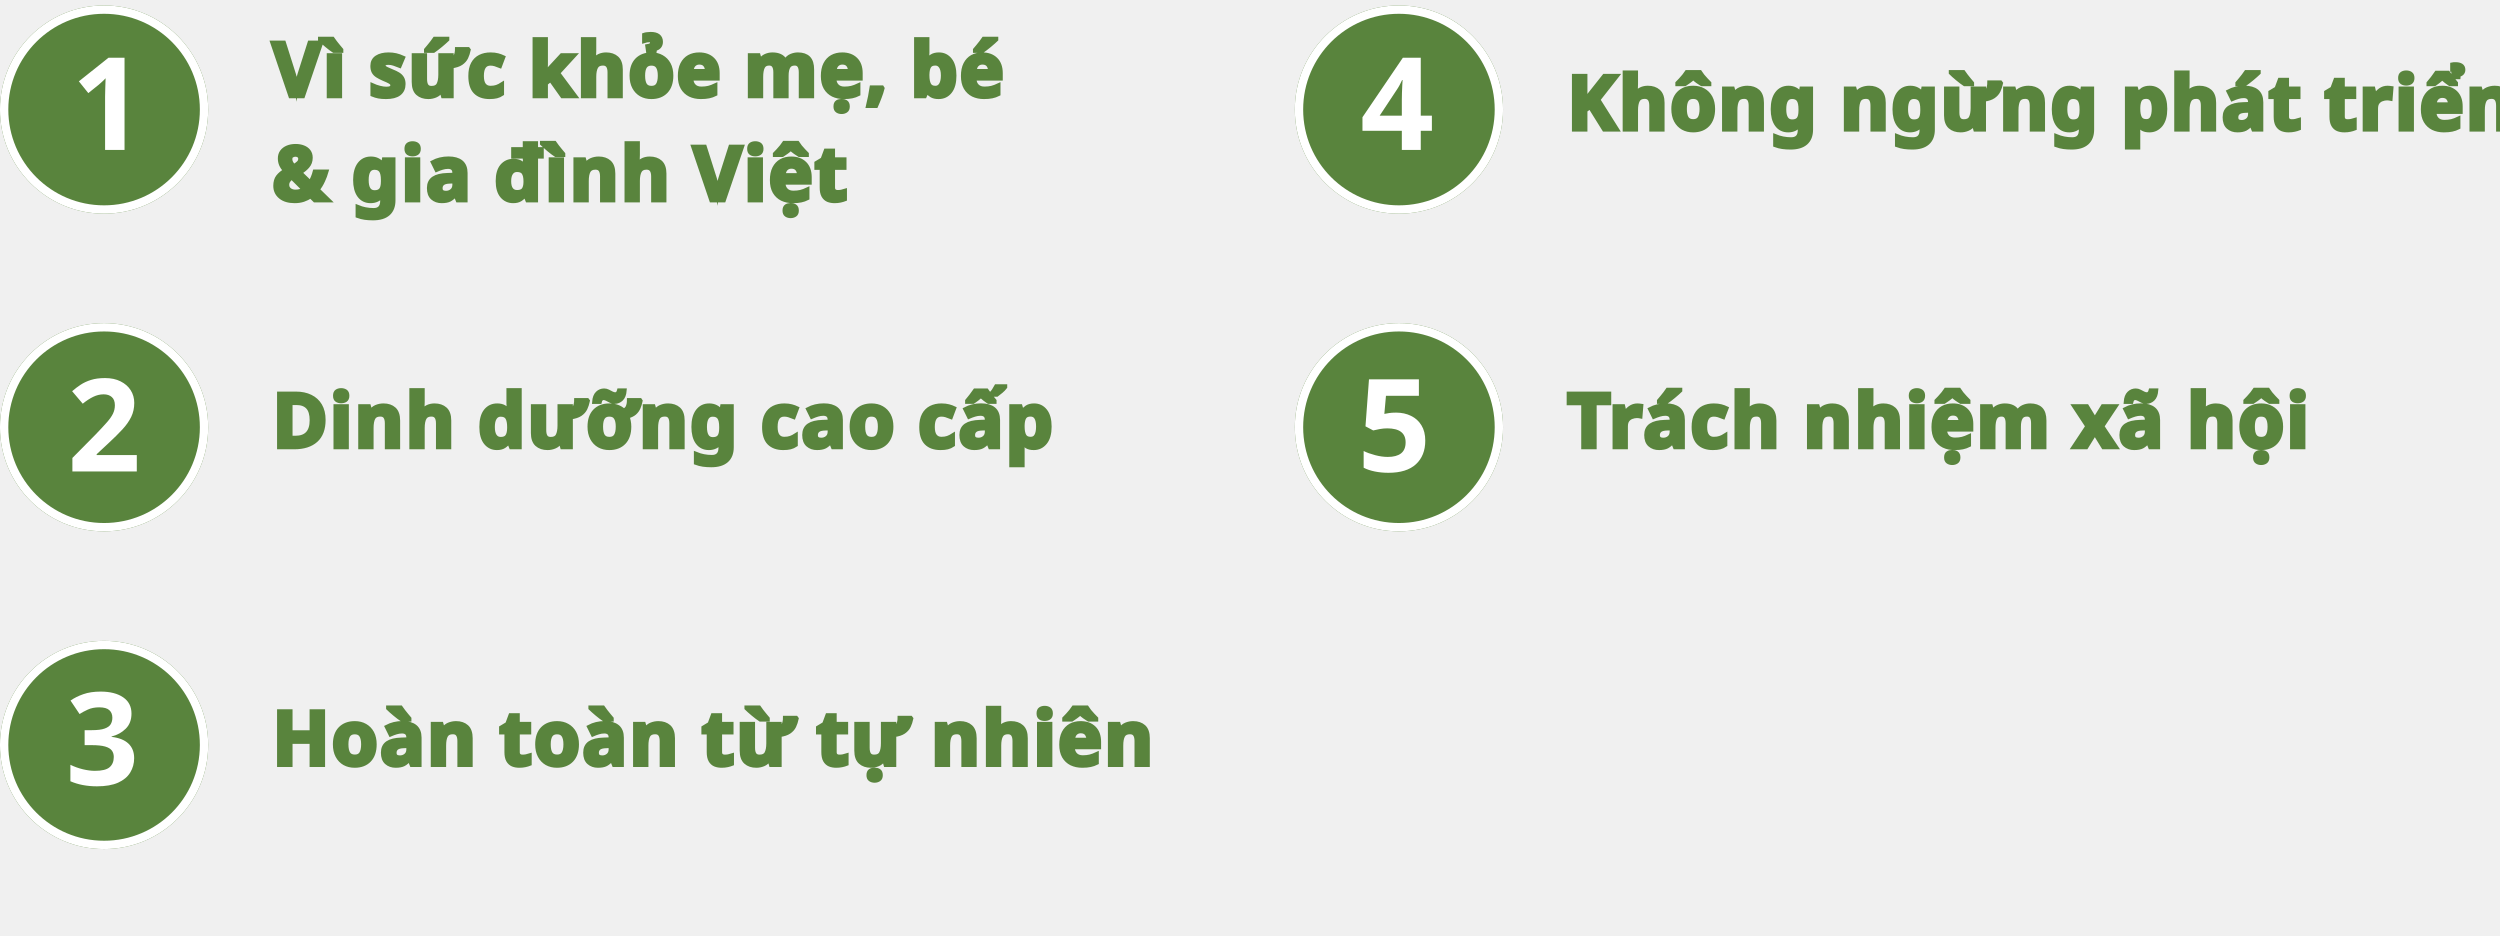
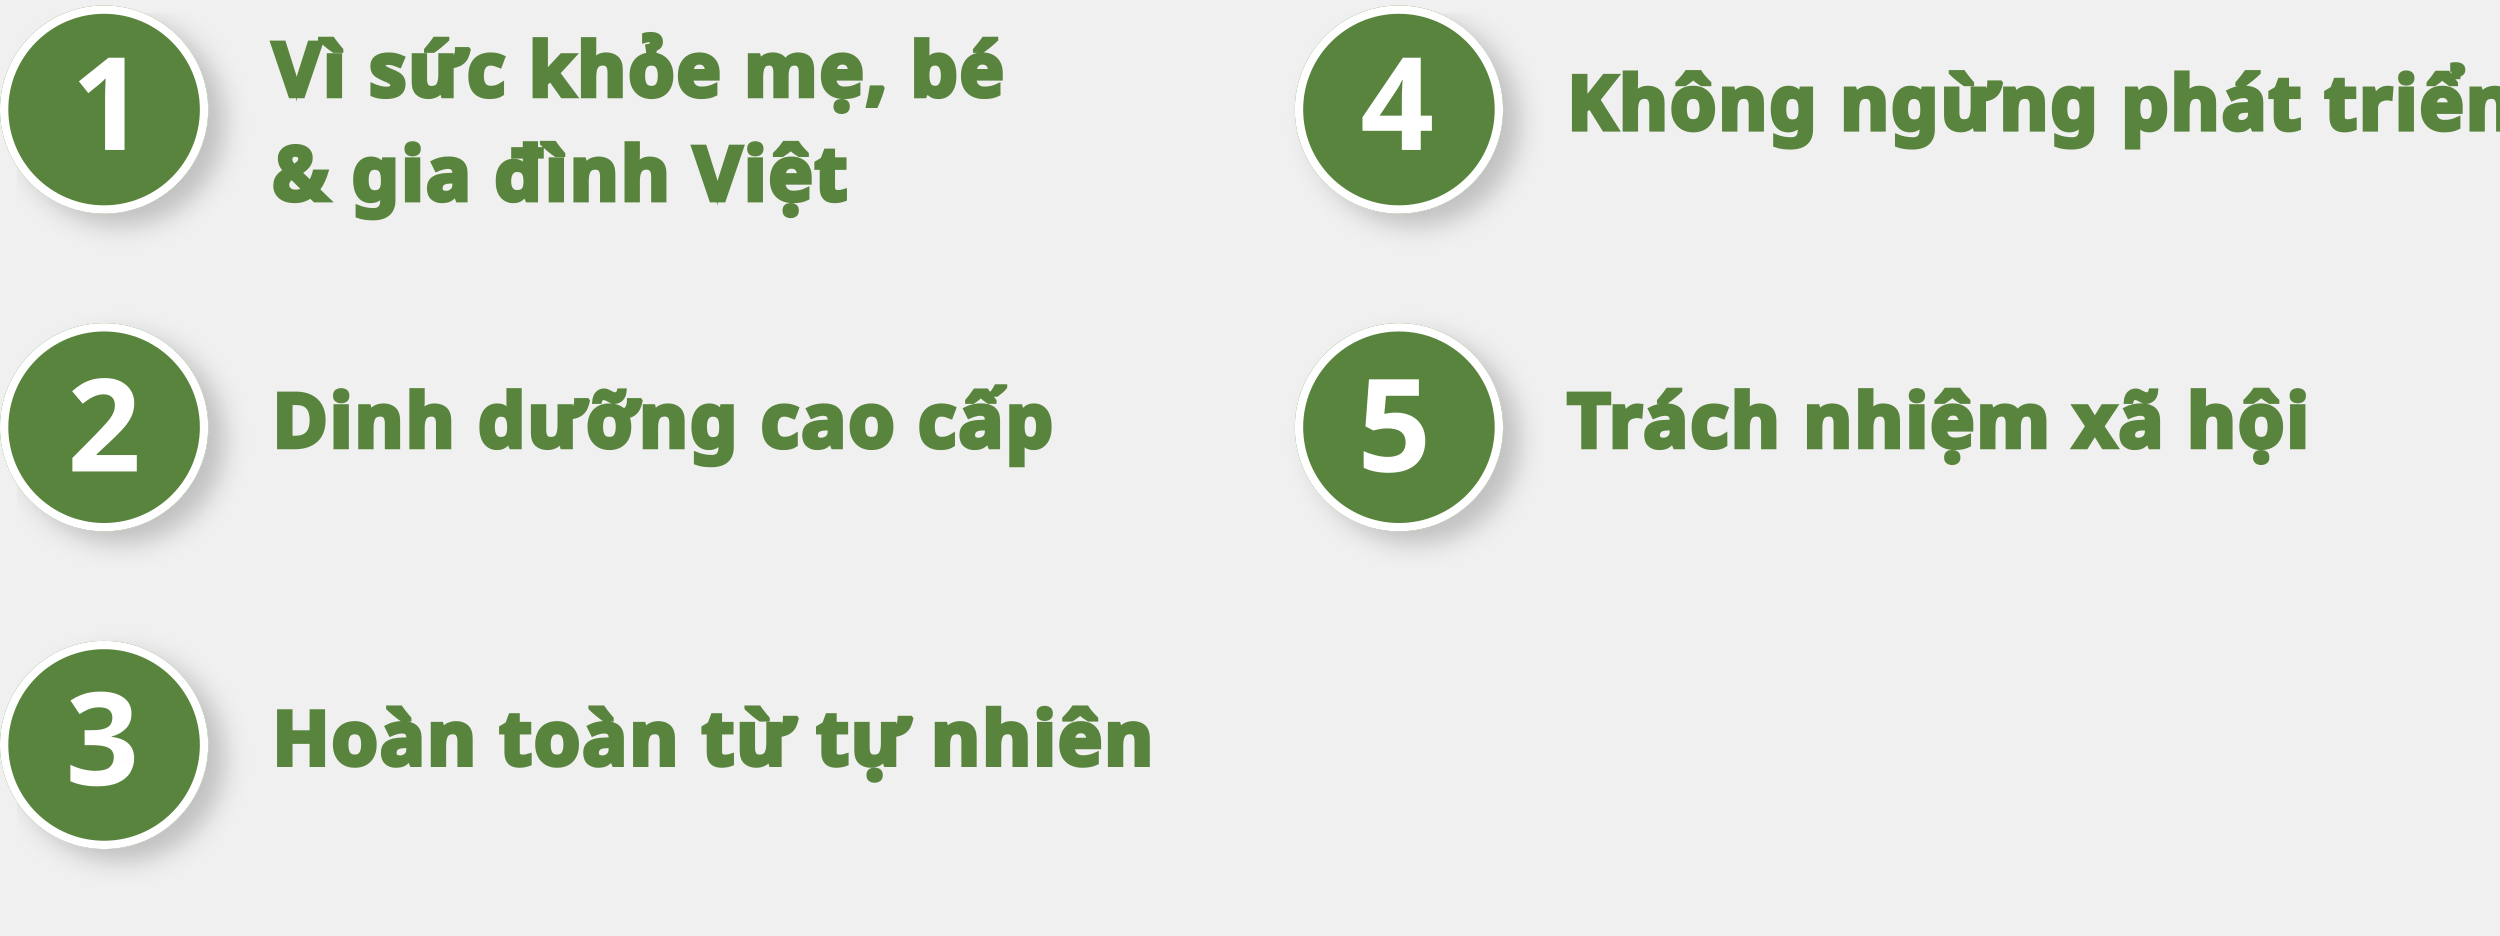
<svg xmlns="http://www.w3.org/2000/svg" width="600.378" height="224.693" viewBox="0 0 600.378 224.693">
  <style>
        @font-face {
        font-family: Mitr-SemiBold;
        src: url("/Fonts/Mitr-SemiBold.ttf");
        }
        @font-face {
        font-family: Mitr-Bold;
        src: url("/Fonts/Mitr-Bold.ttf");
        }
    </style>
  <g id="Group_7698" data-name="Group 7698" transform="translate(-304.514 -2257.958)">
+     <filter id="my-drop-shadow" x="-20%" y="-20%" width="140%" height="140%">
+       <feDropShadow dx="4" dy="3" stdDeviation="3" flood-opacity="0.2" />
+     </filter>
    <text id="Vì_sức_khỏe_mẹ_bé" data-name="Vì sức khỏe mẹ &amp; bé" transform="translate(369.926 2271.062)" fill="#59843d" stroke="#59843d" stroke-miterlimit="10" stroke-width="1" font-size="18" font-family="Mulish-SemiBold, Mulish" font-weight="600" letter-spacing="0.025em">
      <tspan x="0" y="10">Vì sức khỏe mẹ, bé</tspan>
      <tspan x="0" y="35">&amp; gia đình Việt</tspan>
    </text>
    <text id="Dinh_dưỡng_cao_cấp" data-name="Dinh dưỡng cao cấp" transform="translate(369.926 2347.356)" fill="#59843d" stroke="#59843d" stroke-miterlimit="10" stroke-width="1" font-size="18" font-family="Mulish-SemiBold, Mulish" font-weight="600" letter-spacing="0.025em">
      <tspan x="0" y="18">Dinh dưỡng cao cấp</tspan>
    </text>
    <text id="Không_ngừng_phát_triển_" data-name="Không ngừng phát triển " transform="translate(680.891 2271.062)" fill="#59843d" stroke="#59843d" stroke-miterlimit="10" stroke-width="1" font-size="18" font-family="Mulish-SemiBold, Mulish" font-weight="600" letter-spacing="0.025em">
      <tspan x="0" y="18">Không ngừng phát triển</tspan>
    </text>
    <text id="Trách_nhiệm_xã_hội" data-name="Trách nhiệm xã hội" transform="translate(680.891 2347.356)" fill="#59843d" stroke="#59843d" stroke-miterlimit="10" stroke-width="1" font-size="18" font-family="Mulish-SemiBold, Mulish" font-weight="600" letter-spacing="0.025em">
      <tspan x="0" y="18">Trách nhiệm xã hội</tspan>
    </text>
    <text id="Hoàn_toàn_từ_tự_nhiên_" data-name="Hoàn toàn từ tự nhiên " transform="translate(369.926 2423.651)" fill="#59843d" stroke="#59843d" stroke-miterlimit="10" stroke-width="1" font-size="18" font-family="Mulish-SemiBold, Mulish" font-weight="600" letter-spacing="0.025em">
      <tspan x="0" y="18">Hoàn toàn từ tự nhiên</tspan>
    </text>
-     <g id="Group_7693" data-name="Group 7693">
+     <g id="Group_7693" data-name="Group 7693" class="circle-test" filter="url(#my-drop-shadow)">
      <g transform="matrix(1, 0, 0, 1, 304.51, 2257.96)" filter="url(#Rectangle_157)">
        <g id="Rectangle_157-2" data-name="Rectangle 157" transform="translate(0 1.31)" fill="#59843d" stroke="#fff" stroke-miterlimit="10" stroke-width="2">
          <rect width="50.001" height="50.001" rx="25" stroke="none" />
          <rect x="1" y="1" width="48.001" height="48.001" rx="24" fill="none" />
        </g>
      </g>
      <text id="_1" data-name="1" transform="translate(304.793 2257.958)" fill="#fff" font-size="31" font-family="Mitr-Bold, Mitr" font-weight="700">
        <tspan x="16.832" y="36">1</tspan>
      </text>
    </g>
-     <g id="Group_7696" data-name="Group 7696">
+     <g id="Group_7696" data-name="Group 7696" filter="url(#my-drop-shadow)">
      <g transform="matrix(1, 0, 0, 1, 304.51, 2257.96)" filter="url(#Rectangle_159)">
        <g id="Rectangle_159-2" data-name="Rectangle 159" transform="translate(310.96 1.31)" fill="#59843d" stroke="#fff" stroke-miterlimit="10" stroke-width="2">
          <rect width="50.001" height="50.001" rx="25" stroke="none" />
          <rect x="1" y="1" width="48.001" height="48.001" rx="24" fill="none" />
        </g>
      </g>
      <text id="_4" data-name="4" transform="translate(615.618 2257.958)" fill="#fff" font-size="31" font-family="Mitr-Bold, Mitr" font-weight="700">
        <tspan x="15.561" y="36">4</tspan>
      </text>
    </g>
-     <g id="Group_7694" data-name="Group 7694">
+     <g id="Group_7694" data-name="Group 7694" filter="url(#my-drop-shadow)">
      <g transform="matrix(1, 0, 0, 1, 304.51, 2257.96)" filter="url(#Rectangle_158)">
        <g id="Rectangle_158-2" data-name="Rectangle 158" transform="translate(0 77.6)" fill="#59843d" stroke="#fff" stroke-miterlimit="10" stroke-width="2">
          <rect width="50.001" height="50.001" rx="25" stroke="none" />
          <rect x="1" y="1" width="48.001" height="48.001" rx="24" fill="none" />
        </g>
      </g>
      <text id="_2" data-name="2" transform="translate(304.793 2335.188)" fill="#fff" font-size="31" font-family="Mitr-Bold, Mitr" font-weight="700">
        <tspan x="15.871" y="36">2</tspan>
      </text>
    </g>
-     <g id="Group_7697" data-name="Group 7697">
+     <g id="Group_7697" data-name="Group 7697" filter="url(#my-drop-shadow)">
      <g transform="matrix(1, 0, 0, 1, 304.51, 2257.96)" filter="url(#Rectangle_160)">
        <g id="Rectangle_160-2" data-name="Rectangle 160" transform="translate(310.96 77.6)" fill="#59843d" stroke="#fff" stroke-miterlimit="10" stroke-width="2">
          <rect width="50.001" height="50.001" rx="25" stroke="none" />
          <rect x="1" y="1" width="48.001" height="48.001" rx="24" fill="none" />
        </g>
      </g>
      <text id="_5" data-name="5" transform="translate(615.618 2335.188)" fill="#fff" font-size="31" font-family="Mitr-Bold, Mitr" font-weight="700">
        <tspan x="14.863" y="36">5</tspan>
      </text>
    </g>
-     <g id="Group_7695" data-name="Group 7695">
+     <g id="Group_7695" data-name="Group 7695" filter="url(#my-drop-shadow)">
      <g transform="matrix(1, 0, 0, 1, 304.51, 2257.96)" filter="url(#Rectangle_161)">
        <g id="Rectangle_161-2" data-name="Rectangle 161" transform="translate(0 153.9)" fill="#59843d" stroke="#fff" stroke-miterlimit="10" stroke-width="2">
          <rect width="50.001" height="50.001" rx="25" stroke="none" />
          <rect x="1" y="1" width="48.001" height="48.001" rx="24" fill="none" />
        </g>
      </g>
      <text id="_3" data-name="3" transform="translate(304.793 2410.482)" fill="#fff" font-size="31" font-family="Mitr-Bold, Mitr" font-weight="700">
        <tspan x="15.452" y="36">3</tspan>
      </text>
    </g>
  </g>
</svg>
